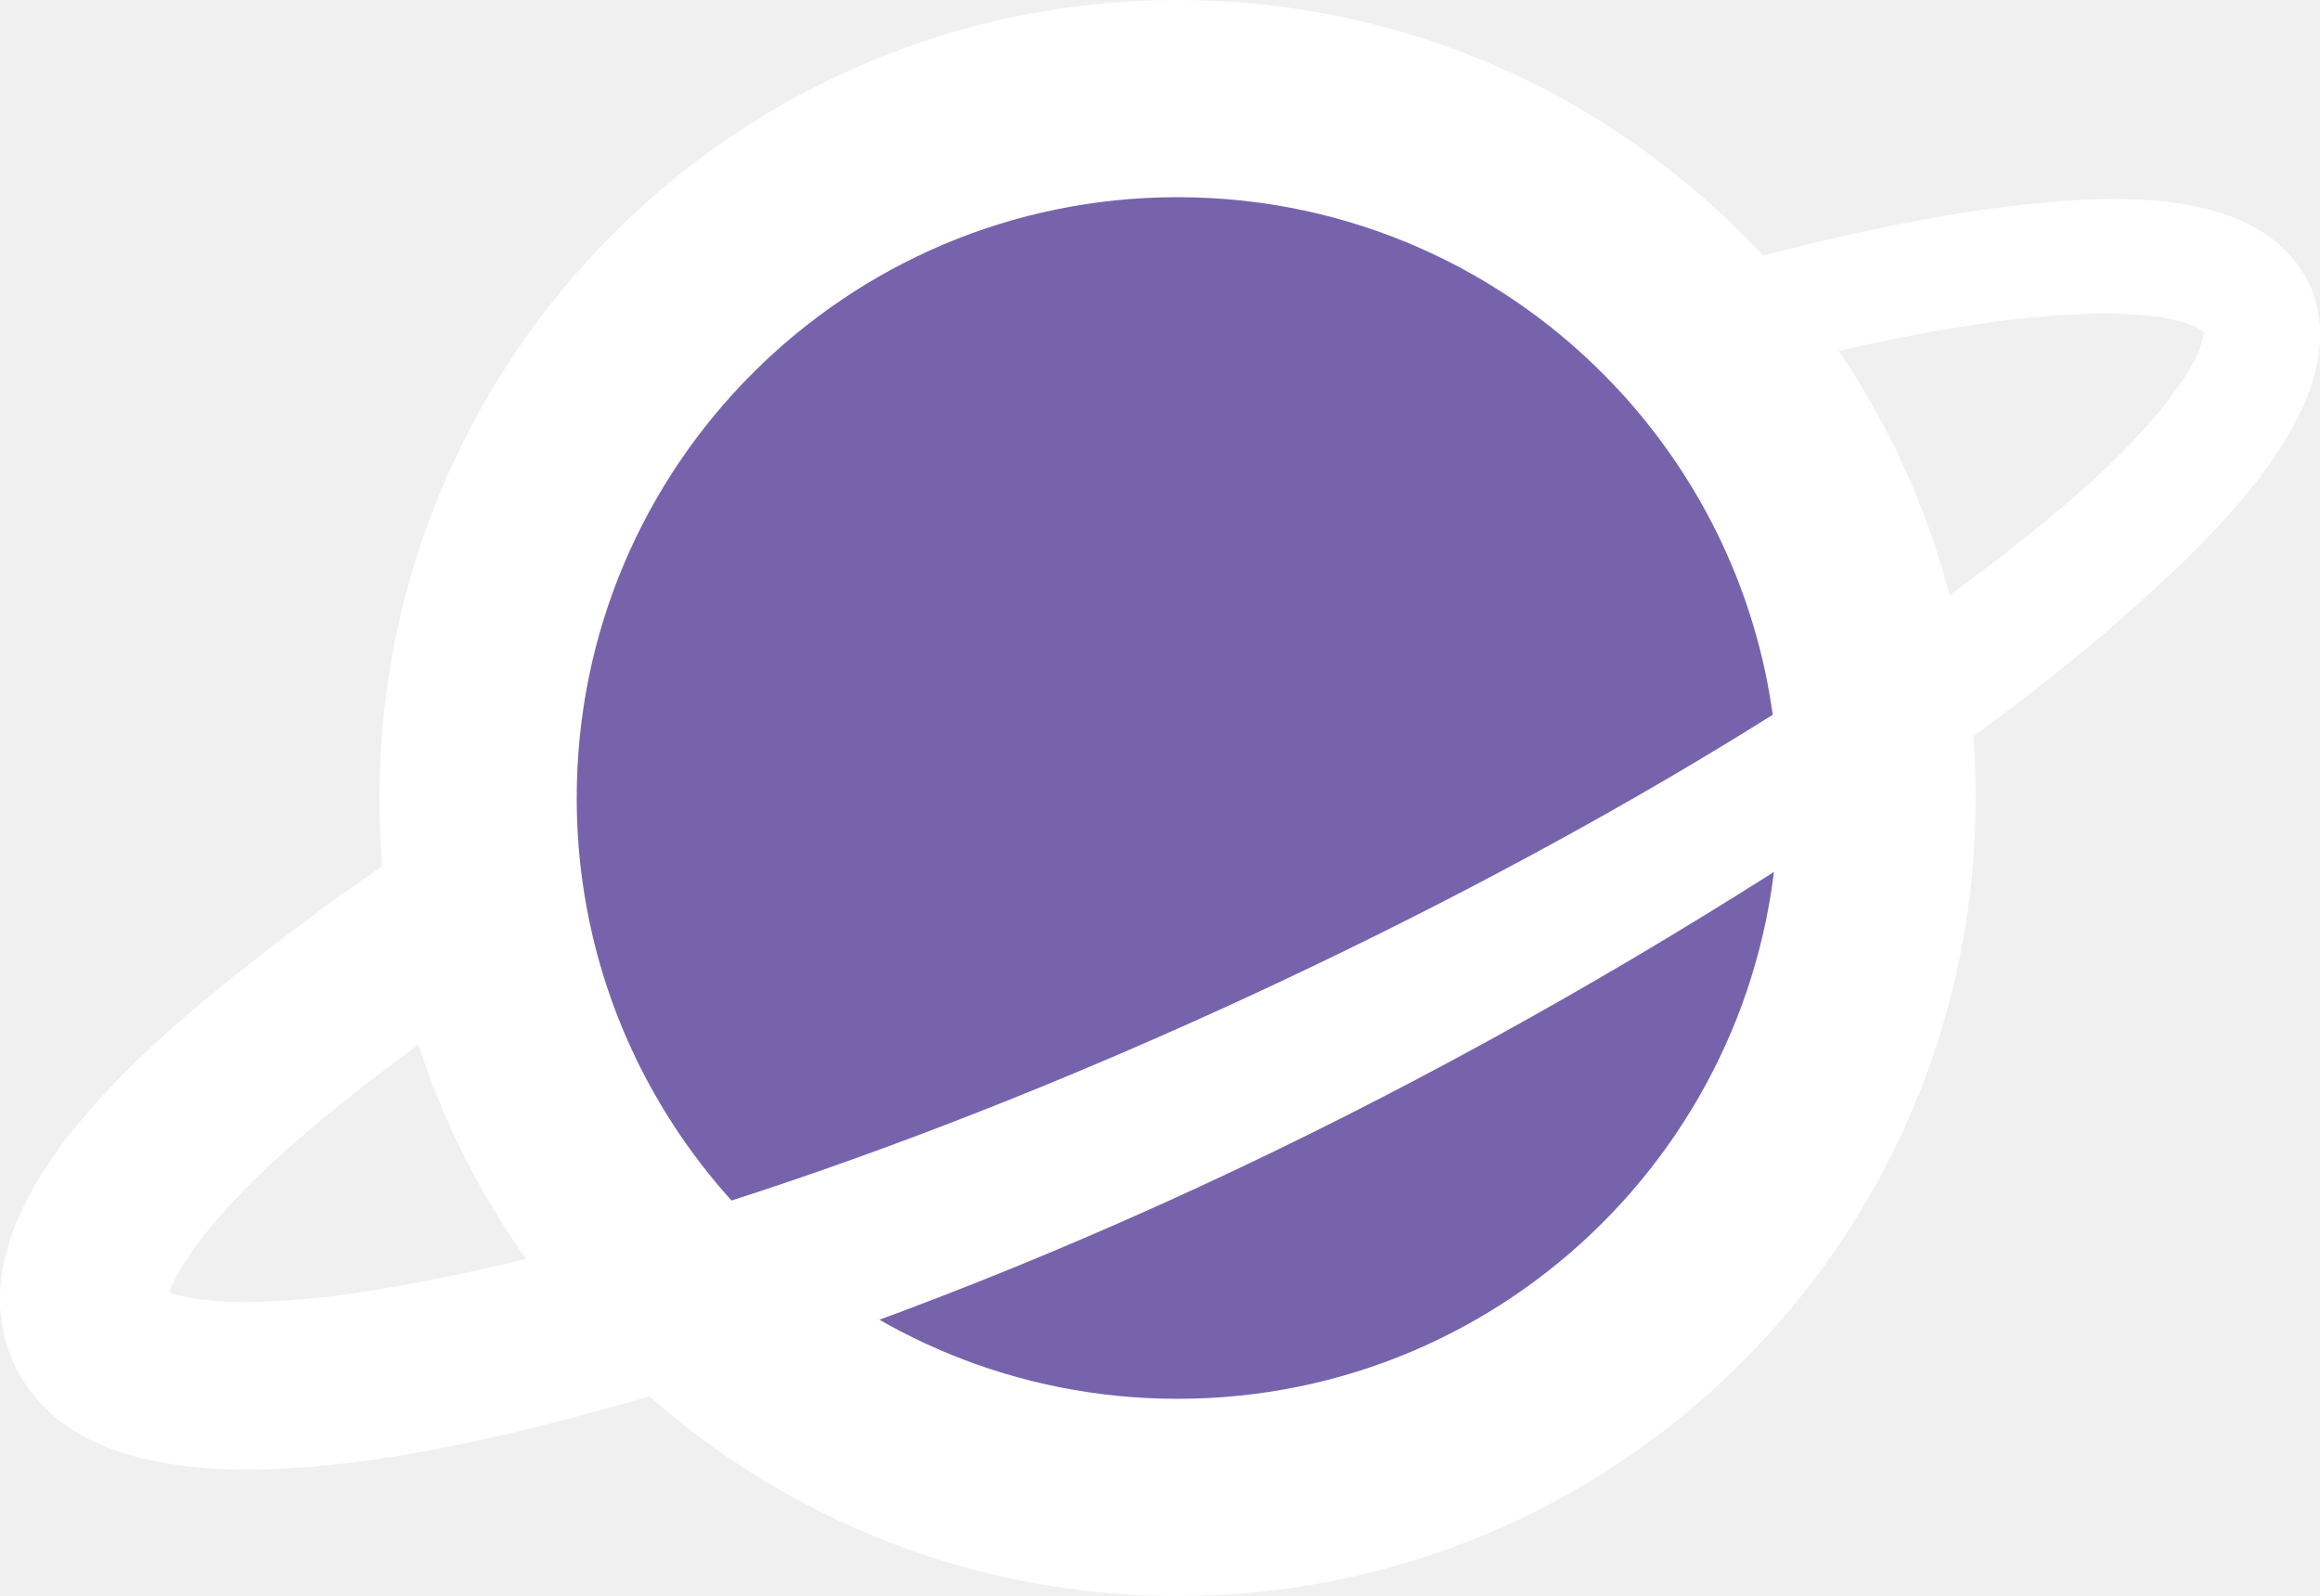
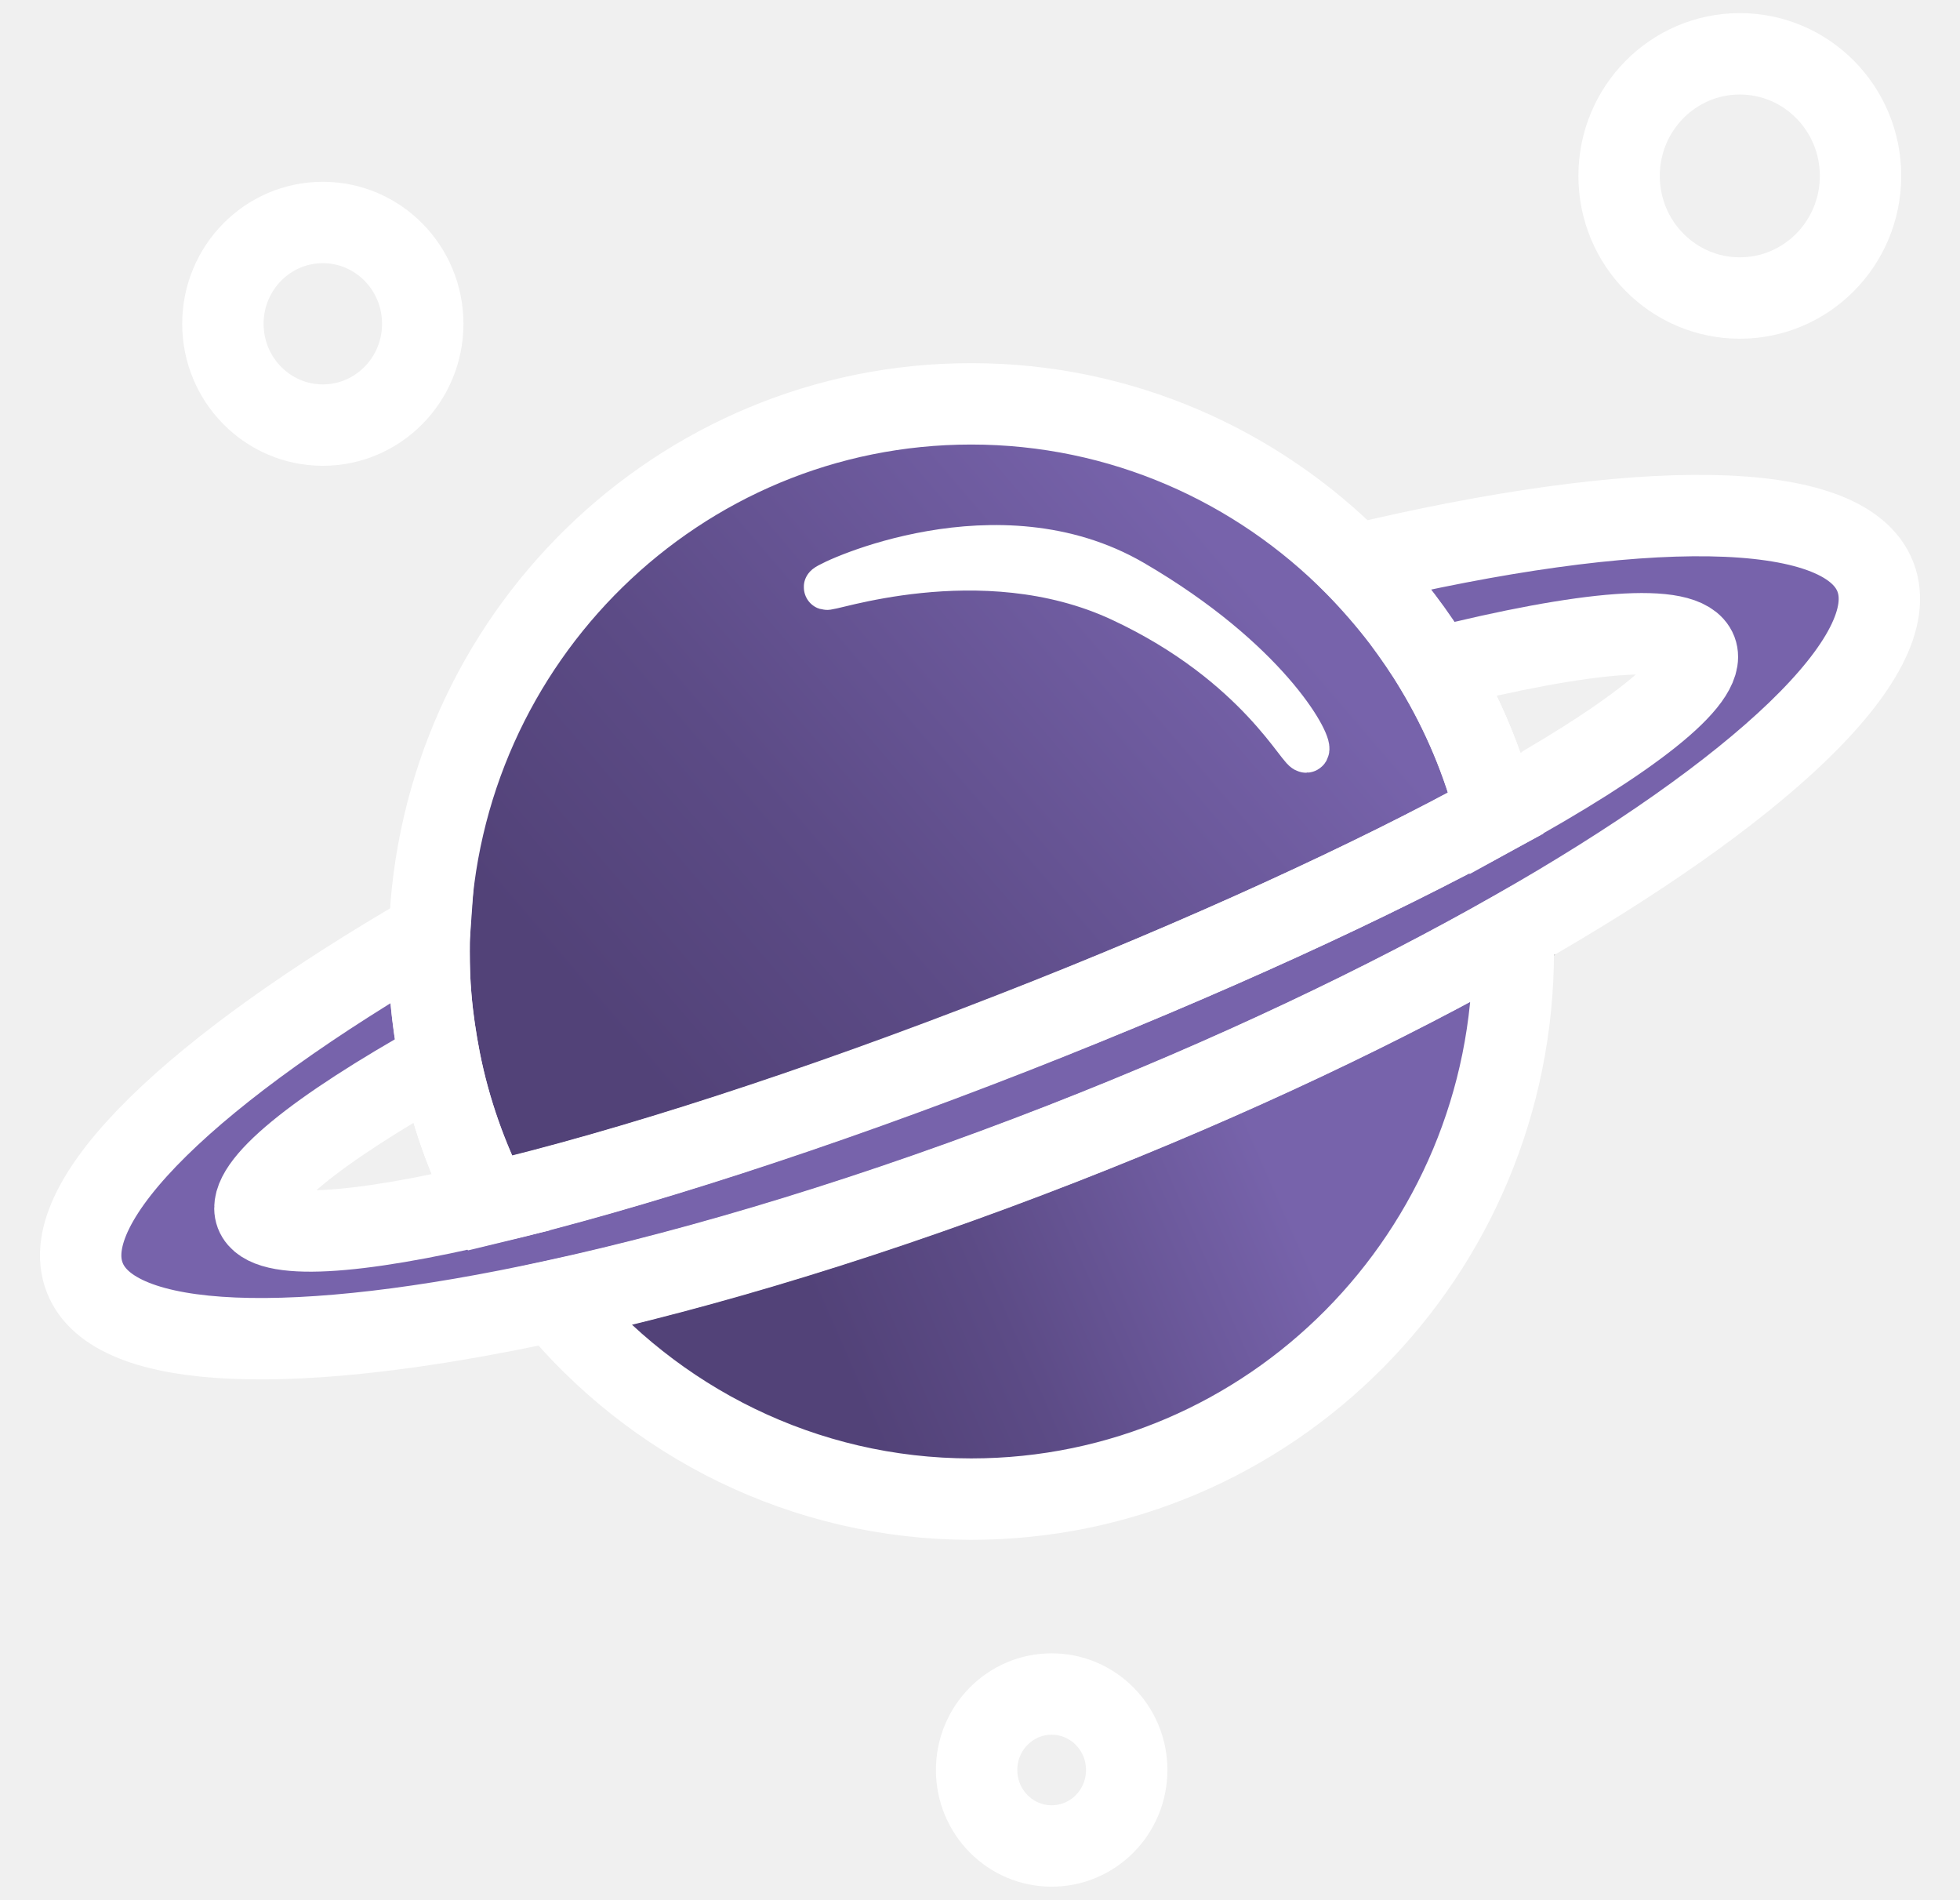
- <svg xmlns="http://www.w3.org/2000/svg" id="Layer_2" data-name="Layer 2" viewBox="0 0 423.52 291.38">
-   <defs>
-     <style>
-       .cls-1 {
-         fill: white;
-       }
- 
-       .cls-2 {
-         fill: #7763ac;
-         stroke-width: 36px;
-       }
- 
-       .cls-2, .cls-3 {
-         stroke: white;
-         stroke-miterlimit: 10;
-       }
- 
-       .cls-3 {
-         fill: blue;
-         stroke-width: 12px;
-       }
-     </style>
-   </defs>
-   <g id="Layer_1-2" data-name="Layer 1">
-     <g id="svg">
+ <svg xmlns="http://www.w3.org/2000/svg" xmlns:xlink="http://www.w3.org/1999/xlink" version="1.1" id="Layer_2_00000119803581676913409610000005099983114404681090_" x="0px" y="0px" viewBox="0 0 433.5 420" style="enable-background:new 0 0 433.5 420;" xml:space="preserve">
+   <style type="text/css">
+ 	.st0{display:none;}
+ 	.st1{display:inline;}
+ 	.st2{clip-path:url(#SVGID_00000136411352777836184330000013079486869432007856_);}
+ 	.st3{fill:url(#SVGID_00000018214454436960095330000016995955935145028246_);}
+ 	.st4{fill:url(#SVGID_00000178925178922431292230000015527171077679456161_);stroke:#F04A3D;stroke-miterlimit:10;}
+ 	.st5{fill:url(#SVGID_00000152985501326709056080000017021778814370529189_);}
+ 	.st6{clip-path:url(#SVGID_00000044180190553596993970000003367511018439906722_);}
+ 	.st7{fill:#4784C5;}
+ 	.st8{opacity:0.5;fill:url(#SVGID_00000095327720702175454180000006495485320930082954_);enable-background:new    ;}
+ 	.st9{fill:url(#SVGID_00000161622893130711023330000017653562591582901142_);}
+ 	.st10{fill:url(#SVGID_00000056391521658360167220000001731633502805117330_);}
+ 	.st11{fill:#5A99D2;}
+ 	.st12{fill:none;stroke:#FFFFFF;stroke-width:18;stroke-miterlimit:10;}
+ 	.st13{fill:#7763AB;stroke:#231F20;stroke-width:18;stroke-miterlimit:10;}
+ 	.st14{fill:none;stroke:#7763AB;stroke-width:31;stroke-miterlimit:10;}
+ 	
+ 		.st15{fill:url(#SVGID_00000165236741007908407540000016214631079088518586_);stroke:#FFFFFF;stroke-width:18;stroke-miterlimit:10;}
+ 	
+ 		.st16{fill:url(#SVGID_00000082342776717920736560000008606060831473453725_);stroke:#FFFFFF;stroke-width:18;stroke-miterlimit:10;}
+ 	.st17{fill:none;stroke:#FFFFFF;stroke-width:10;stroke-miterlimit:10;}
+ </style>
+   <g id="Layer_1-2" class="st0">
+     <g id="Red_Planet" class="st1">
      <g>
-         <path class="cls-1" d="m344.7,134.73c-.16-1.89-.35-3.77-.59-5.63-3.27-25.58-13.98-48.85-29.9-67.59-1.19-1.4-2.41-2.78-3.67-4.14-23.79-25.73-57.83-41.87-95.57-41.87-71.78,0-130.19,58.4-130.19,130.19,0,5.8.38,11.52,1.13,17.12.23,1.81.51,3.61.82,5.4,4.49,25.67,16.53,48.76,33.74,66.93,1.27,1.35,2.58,2.68,3.92,3.98,23.45,22.74,55.41,36.76,90.58,36.76,71.79,0,130.19-58.4,130.19-130.19,0-3.69-.15-7.35-.46-10.96Zm-129.73,136.15c-32.84,0-62.75-12.71-85.11-33.46-1.37-1.27-2.72-2.58-4.03-3.92-17.96-18.23-30.39-41.92-34.53-68.33-.29-1.8-.53-3.62-.73-5.44-.52-4.61-.79-9.29-.79-14.04,0-69.03,56.16-125.19,125.19-125.19,35.4,0,67.42,14.77,90.21,38.48,1.29,1.33,2.54,2.7,3.76,4.09,16.64,18.89,27.67,42.81,30.5,69.16.2,1.87.36,3.76.48,5.66.16,2.58.24,5.18.24,7.8,0,69.03-56.16,125.19-125.19,125.19Z" />
-         <g>
-           <path class="cls-1" d="m344.65,134.73c-2.75-34.03-19.66-66.48-45.83-88.37-89.07-74.01-221.98-5.11-213.18,110.26,3.8,51.23,40.93,97.51,89.97,112.65,87.7,28.03,176.74-42.73,169.04-134.54h0Zm.1,0c8.13,92.06-81.36,163.83-169.43,135.45-49.35-15.3-86.7-61.91-90.48-113.49-8.69-115.84,124.79-185.1,214.12-110.48,26.18,21.95,43.08,54.45,45.79,88.52h0Z" />
-           <path class="cls-1" d="m214.97,270.93c-49.63.59-97.12-31.4-115.82-77.27C64.88,111.27,125.85,20.21,214.97,20.1c49.74-.54,97.44,31.45,116.08,77.52,34.41,82.08-27.24,173.69-116.08,173.31h0Zm0-.1c88.66-.15,149.18-90.97,115.21-172.85-18.48-45.76-65.81-77.57-115.21-77.08-88.76,0-149.34,90.56-115.5,172.62,18.53,45.88,65.95,77.85,115.5,77.31h0Z" />
+         <defs>
+           <path id="SVGID_1_" d="M217.7,10c106,0,199,89,199,199.4s-93,200.6-199,200.6s-201-89.5-201-200S111.7,10,217.7,10z" />
+         </defs>
+         <linearGradient id="SVGID_00000034768964646449436880000008227022660807146917_" gradientUnits="userSpaceOnUse" x1="24.684" y1="249.102" x2="416.571" y2="169.684">
+           <stop offset="0" style="stop-color:#EFB862" />
+           <stop offset="1" style="stop-color:#EF3B3E" />
+         </linearGradient>
+         <use xlink:href="#SVGID_1_" style="overflow:visible;fill:url(#SVGID_00000034768964646449436880000008227022660807146917_);" />
+         <clipPath id="SVGID_00000151537418257243924720000006610537605794672808_">
+           <use xlink:href="#SVGID_1_" style="overflow:visible;" />
+         </clipPath>
+         <g style="clip-path:url(#SVGID_00000151537418257243924720000006610537605794672808_);">
+           <linearGradient id="SVGID_00000106111230706917643580000007454861373527660161_" gradientUnits="userSpaceOnUse" x1="-11.463" y1="172.238" x2="670.708" y2="318.491" gradientTransform="matrix(1 0 0 -1 0 422)">
+             <stop offset="0.18" style="stop-color:#F9BF65" />
+             <stop offset="0.24" style="stop-color:#F8B561" />
+             <stop offset="0.34" style="stop-color:#F69B58" />
+             <stop offset="0.46" style="stop-color:#F3714A" />
+             <stop offset="0.56" style="stop-color:#F04A3D" />
+           </linearGradient>
+           <path style="fill:url(#SVGID_00000106111230706917643580000007454861373527660161_);" d="M378.1,209.7      c-7.8-22.3-21.5-47.2-47.7-50.5c-19.2-2.4-32.6,9.7-45.8,20.9c-13.1,11.2-24.2,26.4-40.1,34.4c-29.3,14.7-61.9,5.8-93.1,13.8      c-24.3,6.2-44.2,22.6-65.9,34.5c-21.3,11.7-45.2,19.2-68.9,9.5c-0.9-0.4-1.6-1.2-1.7-2.1c-2.2-11.9-2.4-23.5-0.1-35.4      c0.6-3.2,1.4-6.3,3.8-8.5c3.8-3.6,8.6-3.1,13.7-3c23.6,0.2,44.2-5.6,63.6-18.2c14.1-9.1,25.5-21.4,41.3-27.4      c14.2-5.4,27.7-3.8,42.7-6.8c15-3.1,28.1-10.1,33.9-24.5c3.6-9.2,1.7-20,2.6-29.5s3.1-19.9,12.9-23.8c6.8-2.7,11.3,0.7,18.6,1.4      c30,2.9,49.6-25,48.2-51.1c-0.3-5.1-1.9-11.4-7.4-13.4c-6.4-2.3-11.2,3.1-14.3,8.3s-3.8,12.3-8.1,17.2      c-11,12.5-26.6,9.2-42,13.4c-13.7,3.7-23.7,13.2-34,22.5c-13.4,12.1-26.9,25.3-40.6,37.3c-5.5,4.9-11,10.4-17.8,13.3      c-16,6.9-32.7,5.2-49.5,7.1c-2.2,0.3-3.9-1.7-3.2-3.6c7.9-23.7,20.4-46.7,40.6-62.9c10.6-8.5,21.9-14.2,30.3-24.8      c5-6.3,7.4-14.2,13.8-19.7c9.4-8,19.9-8.2,32.3-10.7c12.4-2.5,13.2-15.3,28.6-17.7C303.4-3,182.4-3.3,140.1,9      c-27.2,7.9-49,19.6-73.2,43.5C21.1,98,4.7,125.8-11.3,182.1c-5.8,20.2-5.1,27.5-4.1,44.4c0.9,14.8,5,23.9,7.5,37.2      c4.3,22.2,19.6,40.7,29.2,60.6c3.4,7.1,7.1,14.3,15.6,14.2c4.8,0,6.9-4,10.6-6.3c16.3-10,33.4-5.5,51.8-5.8      c27.6-0.5,51.2-14,76-23.9c38.9-15.5,80.2-22.7,122-27c2-0.2,3.7,1.5,3.2,3.4c-3.1,13.5-13.8,22.6-27.3,27.1      c-14.7,4.9-28.5,3.8-42,10c-19.3,8.8-32.4,26-51.3,35.3c-9.3,4.5-18.9,5.5-28.9,7.8c-22.9,5.2-44.3,13.4-64.5,24.8      c-1.9,1.1-2,3.6-0.2,4.7c0,0,0,0,0,0c7.6,4.9,15.3,9.2,23.8,12.7c9.3,3.8,18.5,7.9,28.1,11.1c9.6,3.2,19.7,5,29.7,7.1      c0.3,0.1,0.5,0.1,0.8,0.2C222.2,389.7,275.5,360,329,330c3.5-1.9,7-4,8.8-8.1c1.9-4,0.6-8.7,1.5-13.3      c4.2-20.2,24.9-25.5,36.6-41.7C387.8,250.7,384.2,227.4,378.1,209.7L378.1,209.7z M126.9,34.9c4.2-2.1,9.3-1.5,13.8-0.8      c3,0.4,4.3,3.7,3.8,6.1c0.2,0.8,0.2,1.6,0,2.3c-0.9,4-3.4,8-7.8,9.2c-5.8,1.6-12.8-2.5-14.1-8.1      C121.7,40.1,123.4,36.6,126.9,34.9z M338.5,255.8c-6.6,0-12.6-4.1-14.9-9.8c-2-5-0.6-9.7,2.7-13.4c3.6-7.8,16.9-7.8,23.5-2      C360.2,239.7,352.3,255.8,338.5,255.8L338.5,255.8z" />
+           <linearGradient id="SVGID_00000126296260976585451590000015215486419250387603_" gradientUnits="userSpaceOnUse" x1="311.096" y1="317.777" x2="395.684" y2="335.919" gradientTransform="matrix(1 0 0 -1 0 422)">
+             <stop offset="0.18" style="stop-color:#F9BF65" />
+             <stop offset="0.24" style="stop-color:#F8B561" />
+             <stop offset="0.34" style="stop-color:#F69B58" />
+             <stop offset="0.46" style="stop-color:#F3714A" />
+             <stop offset="0.56" style="stop-color:#F04A3D" />
+           </linearGradient>
+           <ellipse style="fill:url(#SVGID_00000126296260976585451590000015215486419250387603_);stroke:#F04A3D;stroke-miterlimit:10;" cx="334.7" cy="99.2" rx="24.2" ry="23.2" />
        </g>
-       </g>
-       <path class="cls-2" d="m342.32,136.32c-.14-1.9-.32-3.79-.54-5.66-3.04-25.99-13.89-49.58-30.14-68.39-1.21-1.4-2.44-2.78-3.72-4.12-23.27-24.72-56.31-40.15-92.95-40.15-70.52,0-127.69,57.17-127.69,127.69,0,5.28.32,10.48.94,15.58.22,1.82.48,3.62.78,5.42,4.31,26.06,16.52,49.46,34.08,67.66,1.3,1.35,2.62,2.66,3.98,3.95,22.9,21.74,53.85,35.08,87.91,35.08,70.53,0,127.69-57.17,127.69-127.69,0-3.15-.11-6.28-.34-9.37Z" />
-       <g>
-         <path class="cls-1" d="m420.83,51.92c-7.82-16.58-34.84-19.37-82.61-8.53-9.31,2.11-19.24,4.72-29.48,7.74-.91.26-1.81.53-2.67.79-.74.22-1.48.45-2.23.67l-10.74,3.27,7.41,7.64c1.13,1.16,2.29,2.42,3.54,3.85l2.78,3.17,4.03-1.25c.84-.26,1.69-.51,2.53-.75l.19-.06c.8-.25,1.6-.48,2.44-.72,9.07-2.64,17.88-4.93,26.17-6.81,17.01-3.86,31.94-5.9,43.18-5.9,6.17,0,11.1.59,14.65,1.75,2.36.77,4.05,1.82,4.52,2.8,1.41,3-3.03,18.12-40.7,47.26-7.14,5.52-15.01,11.2-23.38,16.87-.76.51-1.53,1.02-2.34,1.57-.76.52-1.53,1.03-2.28,1.53-29.61,19.63-65.61,39.6-104.1,57.75-37.63,17.74-74.92,32.52-107.87,42.74-.67.21-1.35.42-2.02.63l-.7.21c-.85.26-1.7.52-2.55.77-64.66,19.38-90.72,14.75-93.2,9.47-2.44-5.19,10.22-27.85,64.94-64.77l3.24-2.16c.42-.28.85-.56,1.28-.84l3.53-2.31-.67-4.17c-.26-1.61-.49-3.33-.69-5.12l-1.15-10.45-8.84,5.7c-.51.33-1.01.66-1.51.99l-3.23,2.15c-9.78,6.53-18.94,13.09-27.21,19.49C16.33,206.85,1.29,229.47,9.11,246.06c4.68,9.92,16.6,14.95,35.44,14.95,12.56,0,28.43-2.16,47.18-6.41,10.9-2.47,22.53-5.59,34.55-9.26.91-.28,1.82-.55,2.78-.85.92-.29,1.85-.58,2.76-.87,33.33-10.51,70.54-25.3,107.61-42.78,38.23-18.02,74.21-37.91,104.01-57.48.68-.44,1.35-.88,2.02-1.32l.5-.33c.78-.53,1.55-1.04,2.37-1.58,9.62-6.46,18.54-12.86,26.54-19.04,38.75-29.98,53.78-52.6,45.96-69.18Z" />
-         <path class="cls-1" d="m420.2,52.21c-15.3-31.69-100.44-3.56-126.8,4.59,0,0,.42-1.63.42-1.63,0,0,7.06,7.15,7.06,7.15,2.33,2.41,4.63,4.91,6.86,7.42,0,0-1.25-.35-1.25-.35,19.08-6.11,38.47-11.49,58.31-14.62,10.57-1.48,33.04-4.6,41.15,2.6,3.03,3.41.08,8.9-1.56,12.21C360.39,140.39,124.57,251,40.31,248.22c-29.08-1-23.02-16.85-8.25-33.76,18.4-20.43,40.42-36.13,62.99-51.25,0,0-2.68,6.06-2.68,6.06-1.24-5.76-1.88-14.12-2.68-20.02,0,0,9.56,4.55,9.56,4.55-10.67,6.95-21.9,14.5-32.04,22.15-15.37,11.78-60.68,45.97-51.67,66.87,15.35,30.38,131.69-10.9,158.15-20.86,60.95-22.95,120.79-50.28,175.8-85.37,10.96-7.1,21.7-14.57,31.94-22.69,15.54-12.59,48.65-39.45,38.76-61.67h0Zm1.27-.6c10.62,23.06-22.51,51.08-38.06,64.69-15.16,12.68-31.17,24.3-47.65,35.21-66.17,43.33-137.84,79.1-213.55,102.42-29.08,8.2-103.5,30.35-119.77-5.17-13.92-31.68,35.25-66.99,57.03-83.34,8-5.8,16.42-11.46,24.73-16.8,4.23-2.66,12.61-8.02,16.83-10.68,0,0,1.03,9.96,1.03,9.96.31,3.19,1.18,11.52,1.6,14.57.35,2.6.94,6.18,1.32,8.85-6.64,4.22-13.32,8.57-19.72,13.04-16.38,11.59-47.2,33.93-54.57,51.84-.12.43-.14.8-.15.68,0-.29-.13-.59-.26-.85-.04-.09-.09-.19-.15-.27-.06-.08-.15-.17-.15-.19-.03-.07-.14-.15-.15-.16.01,0,.01,0,.01.01,0,0,.16.1.16.1.04.04.12.08.23.13.47.27,1.38.57,1.91.73,8.8,2.15,18.49,1.31,27.72.39,92.75-11.98,250.51-85.91,320.88-147.88,4.87-4.4,9.51-9.03,13.64-14.01,3.36-4.22,7.27-9.27,7.96-14.2.05.08.03.04,0,0-.17-.21-.73-.6-1.31-.89-.6-.3-1.27-.57-1.97-.8-4.52-1.41-9.32-1.68-14.11-1.75-6.51-.04-13.09.52-19.63,1.35-19.71,2.58-39.08,7.42-58.14,13.1,0,0-.75.23-.75.23-2.34-2.73-4.67-5.43-7.12-8.06-.77-.84-7.49-7.84-8.05-8.46,0,0,1.54-.45,1.54-.45,21.58-6.52,43.37-12.57,65.67-16.15,18.71-2.66,52.96-7.45,62.98,12.85h0Z" />
      </g>
    </g>
  </g>
+   <g id="Layer_1-2_00000121248139200285170980000012158837296266896303_" class="st0">
+     <g id="Blue_Planet" class="st1">
+       <linearGradient id="SVGID_00000043421714166343729190000018314059295033831298_" gradientUnits="userSpaceOnUse" x1="16.77" y1="212" x2="416.77" y2="212" gradientTransform="matrix(1 0 0 -1 0 422)">
+         <stop offset="0" style="stop-color:#5496D1" />
+         <stop offset="0.18" style="stop-color:#5292CE" />
+         <stop offset="0.34" style="stop-color:#4D87C7" />
+         <stop offset="0.49" style="stop-color:#4675BA" />
+         <stop offset="0.64" style="stop-color:#3B5BA9" />
+         <stop offset="0.72" style="stop-color:#344A9D" />
+         <stop offset="0.8" style="stop-color:#3752A2" />
+       </linearGradient>
+       <circle style="fill:url(#SVGID_00000043421714166343729190000018314059295033831298_);" cx="216.8" cy="210" r="200" />
+       <g>
+         <defs>
+           <circle id="SVGID_00000088847520938923110660000015112170559975645837_" cx="216.8" cy="210" r="200" />
+         </defs>
+         <clipPath id="SVGID_00000010989412664522331380000012974611758115739037_">
+           <use xlink:href="#SVGID_00000088847520938923110660000015112170559975645837_" style="overflow:visible;" />
+         </clipPath>
+         <g style="clip-path:url(#SVGID_00000010989412664522331380000012974611758115739037_);">
+           <path class="st7" d="M-10.7,145.9c20,4.4,40.1,8.7,60.2,13.1c10.3,2.2,20.7,4.5,31.2,5.1c9.5,0.6,19-0.2,28.4,0.4      c24,1.6,46.9,12,70.9,12.9c10.8,0.4,21.7-1.2,32.4-2.8c14.6-2.2,29.8-4.5,42.3-12.9c26.8-18.1,32.2-59.5,20-90.6      c-3.9-9.9-9.4-19.4-17.2-26.2c-14.4-12.7-34.2-15.1-50.9-24.2c-7.1-3.9-13.7-9-21.2-12.1c-9.4-3.9-19.6-4.4-29.7-4.8      c-12.8-0.6-26.9,4.3-38.4-1.7C63.5-26.4,99.9,1.3,92.2,5.5c-5.4,2.9-9.7,7.9-13.8,12.7C61.1,38.6,43.7,59.1,27.3,80.5      c-8.5,11-16.7,22.3-24.4,33.9c-3.4,5-8.4,10.8-10.6,16.5C-9.5,135.2-8.2,142.5-10.7,145.9L-10.7,145.9z" />
+           <linearGradient id="SVGID_00000091012556268188984930000005938314634113072043_" gradientUnits="userSpaceOnUse" x1="2.533" y1="225.616" x2="455.365" y2="225.616" gradientTransform="matrix(1 0 0 -1 0 422)">
+             <stop offset="0" style="stop-color:#63A5DA" />
+             <stop offset="0.13" style="stop-color:#5F9ED5;stop-opacity:0.98" />
+             <stop offset="0.34" style="stop-color:#558BC8;stop-opacity:0.91" />
+             <stop offset="0.6" style="stop-color:#446CB4;stop-opacity:0.8" />
+             <stop offset="0.81" style="stop-color:#3550A1;stop-opacity:0.7" />
+           </linearGradient>
+           <path style="opacity:0.5;fill:url(#SVGID_00000091012556268188984930000005938314634113072043_);enable-background:new    ;" d="      M451.4,185c-2.2-9.1-5.8-18.4-13.1-24.3c-12-9.7-29.5-7.4-44.7-4.3c-46.1,9.5-92.2,22.2-139.3,20.4c-7.8-0.3-17.8-2.9-18.6-10.6      c-0.8-7.8,8.7-12.3,16.4-14.4c12.7-3.4,25.5-6.9,38.6-8.9c23.1-3.5,46.6-2.5,69.8-4.3c23.3-1.8,47.2-6.9,65.7-20.9      c-4.6-11.2-11.3-21.5-19.7-30.4c-3.3-3.5-6.9-6.8-11.5-8.3c-4.7-1.6-9.8-1-14.8-0.4c-23.1,2.7-46.2,5.4-69.3,8      c-13,1.5-26.4,3.1-37.7,9.6c-16.7,9.5-28.2,28.9-47.4,31.1c-6.9,0.8-13.9-0.9-20.5-3c-12.7-4.1-25-9.6-36.3-16.6      c-3.3-2-6.7-4.2-10.5-4.9c-13.3-2.4-24.8,13.8-38.1,11.2c-6.2-1.2-10.9-6.3-14-11.7c-6.8-11.4-8.6-25.5-5.6-38.3      c2-8.6,17.9-29.7-0.7-31.6c-5.4-0.6-10.6,2.1-15.2,5C71.3,45.9,59.4,57,50,69.9c-18.9,25.8-27.2,57.6-35,88.5      C7.5,187.6,0,217.6,3.3,247.5C4.9,261.7,8.9,275.6,14,289c9.7,25.4,25.5,51,51.1,61.2c8,3.2,16.5,4.7,25,5.9      c47.9,6.8,96.6,4.2,144.9,1.7c48-2.6,96.1-5.1,144.1-7.7c13.2-0.7,27.1-1.6,38.4-8.3c19.5-11.4,25.9-35.7,30.1-57.6      C454,251.5,459.3,217.4,451.4,185L451.4,185z M294.6,261.2c-28.7,2-57.2,6.5-86,6.6c-12,0-20.9-9.8-21.4-21.4      c-0.5-11.6,10.2-21.4,21.4-21.4c28.8-0.1,57.3-4.6,86-6.6c12-0.8,20.9,10.5,21.4,21.4C316.6,251.9,305.8,260.5,294.6,261.2z       M395.3,242.1c-2.5,4.2-7.8,9-12.8,9.8c-7.9,1.4-15.6,3.4-23.7,3.6c-12,0.2-20.9-10-21.4-21.4c-0.5-11.7,10.2-21.2,21.4-21.4      c0.9,0,1.7-0.1,2.6-0.1c3.2-0.6,6.5-1.4,9.7-2c6-1.1,11.2-0.7,16.5,2.2c5,2.6,8.2,7.6,9.8,12.8      C399.2,230.8,398,237.5,395.3,242.1z" />
+           <linearGradient id="SVGID_00000088817974029152053040000013814889771645596059_" gradientUnits="userSpaceOnUse" x1="-25.713" y1="201.602" x2="446.013" y2="201.602" gradientTransform="matrix(1 0 0 -1 0 422)">
+             <stop offset="0" style="stop-color:#5FA0D6" />
+             <stop offset="0.2" style="stop-color:#5C9BD2" />
+             <stop offset="0.43" style="stop-color:#538CC9" />
+             <stop offset="0.68" style="stop-color:#4575BA" />
+             <stop offset="0.87" style="stop-color:#375EAB" />
+           </linearGradient>
+           <path style="fill:url(#SVGID_00000088817974029152053040000013814889771645596059_);" d="M445.6,221.6c-1.9-22.7-7-44.9-12.1-67      c-16.5,12.7-34.1,24.2-53.3,31.7c-25.6,10-53.3,12.3-80.5,14.5l-63.2,5.2c-16.4,1.3-32.8,2.7-49.2,2c-9-0.4-18.1-1.4-27-0.1      c-15.9,2.3-32.7,11.5-47,3.8c-6.1-3.3-10.9-9.4-17.6-10.8c-7.2-1.5-14.1,3-21.4,4.2c-10.3,1.7-20.5-3.3-28.9-9.8      c-15.2-11.7-37.9-39.4-59.3-26.9c-19.4,11.4-13.8,46.4,6.1,52.1c36.7,10.5,74.1,18.5,111.7,24.1c14.8,2.2,31.7,5.3,39.7,18.7      c2.5,4.3,4,9.3,7.3,12.9c3.1,3.3,7.4,4.8,11.6,6c19.7,5.4,40.3,4.7,60.6,3.4c41.1-2.6,82.1-7.5,123.1-12.4      c19.1-2.3,38.3-4.6,57.4-6.8c14.6-1.7,31.3-4.9,38.5-18.5C446.5,239.9,446.4,230.4,445.6,221.6L445.6,221.6z M294.6,261.2      c-28.7,2-57.2,6.5-86,6.6c-12,0-20.9-9.8-21.4-21.4c-0.5-11.6,10.2-21.4,21.4-21.4c28.8-0.1,57.3-4.6,86-6.6      c12-0.8,20.9,10.5,21.4,21.4C316.6,251.9,305.8,260.5,294.6,261.2z M395.3,242.1c-2.5,4.2-7.8,9-12.8,9.8      c-7.9,1.4-15.6,3.4-23.7,3.6c-12,0.2-20.9-10-21.4-21.4c-0.5-11.7,10.2-21.2,21.4-21.4c0.9,0,1.7-0.1,2.6-0.1      c3.2-0.6,6.5-1.4,9.7-2c6-1.1,11.2-0.7,16.5,2.2c5,2.6,8.2,7.6,9.8,12.8C399.2,230.8,398,237.5,395.3,242.1z" />
+           <linearGradient id="SVGID_00000070093250634142474850000009007467859181925805_" gradientUnits="userSpaceOnUse" x1="7.839" y1="123.295" x2="348.585" y2="123.295" gradientTransform="matrix(1 0 0 -1 0 422)">
+             <stop offset="0" style="stop-color:#6BACDE" />
+             <stop offset="0.19" style="stop-color:#68A7DB" />
+             <stop offset="0.39" style="stop-color:#5F9AD2" />
+             <stop offset="0.6" style="stop-color:#5185C4" />
+             <stop offset="0.81" style="stop-color:#3D67B1" />
+             <stop offset="0.87" style="stop-color:#375EAB" />
+           </linearGradient>
+           <path style="fill:url(#SVGID_00000070093250634142474850000009007467859181925805_);" d="M48.2,289.3      c6.4,8.2,16.2,14.6,26.6,13.9c5.6-0.4,10.8-2.8,16.4-3.1c10.4-0.6,19.6,6,29,10.6c16.6,8.1,36.1,10.3,54.1,5.9      c9.8-2.4,20.1-6.5,29.4-2.9c4,1.6,7.4,4.4,11.1,6.5c10,5.6,22.1,5.6,33.6,5.4c8-0.2,16.3-0.3,23.7-3.3      c9.8-3.9,17.1-12.2,25.1-19.1c6.1-5.2,13-9.9,20.8-11.9c7.8-2,16.7-1,22.9,4.1c9.7,7.9,9.9,24.2,1.6,33.5      c-7.8,8.7-20.3,11.2-32,12.7c-56,7.3-112.8,3.5-169.1-0.2c-8.6-0.6-17.3-1.2-25.6-3.6c-6.7-2-13-5.1-19.9-6.5      c-8.7-1.8-17.6-0.8-26.5-1.2c-12-0.5-23.7-3.6-35.3-6.7c-2.8-0.8-5.7-1.5-8.1-3.3c-3-2.2-4.8-5.6-6.4-9      C14,298.7-0.7,264.4,14.5,254C32.9,241.5,40.5,279.5,48.2,289.3L48.2,289.3z" />
+           <path class="st11" d="M195.3,370.4c9,0.4,19.1,1.5,24.8,8.4c7.2,8.8,3.2,23-5.7,30.2c-8.8,7.2-20.7,9.2-32,10.4      c-22.6,2.6-45.5,3.5-68.2,2.7c-3.6-0.1-7.2-0.3-10.6-1.4c-4.5-1.5-8.2-4.6-11.7-7.8c-10.4-9.5-29.4-26.2-33-40.3      c-3.4-13.3,12.4-15.2,22.5-14c18.1,2,35.7,7.5,54.1,9C155.5,369.2,175.4,369.4,195.3,370.4L195.3,370.4z" />
+         </g>
+       </g>
+     </g>
+   </g>
+   <g>
+     <ellipse class="st12" cx="232.6" cy="391.4" rx="16.6" ry="16.8" />
+     <ellipse class="st12" cx="71.4" cy="71.6" rx="22.1" ry="22.4" />
+     <ellipse class="st12" cx="384.8" cy="38.9" rx="26.7" ry="27" />
+     <path class="st13" d="M334.7,206c-28.2,16-62.2,32.2-99.6,46.8c-40.5,15.8-79.3,27.6-112.5,34.8c-3.7-4.5-7.1-9.3-10.2-14.4   c-1.4-2.3-2.8-4.8-4-7.2c30.5-7.2,71.6-20.4,116.1-37.8c42.1-16.4,79.5-33.6,106.5-48.5c0.8,3.1,1.5,6.2,2,9.3   C333.9,194.6,334.5,200.3,334.7,206z" />
+     <path class="st14" d="M332.2,189.1c-28.7,15.5-65,32.1-105,47.5c-42.6,16.4-82.7,28.9-115.5,36.6c-45.3,10.6-76.5,12-80.4,1.6   c-4-10.6,21.2-31.2,63.5-54.3c0.4,4.7,10.7,2.3,11.6,6.8c2.2,11.1,11.2,24.4,16.3,34.2c30.5-7.2,56.7-16,101.1-33.3   c42.1-16.4,70.8-28.6,97.9-43.5c-3-11.6-5.1-19-10-35.3c-1.3-4.2,0.6-9.1-2-12.5c49.9-12.5,84.8-14.8,89-3.7   C402.6,144.2,376.2,165.4,332.2,189.1z" />
+     <path class="st12" d="M108.3,266c-29.8,7.1-49.4,8.4-51.7,2.4c-2.3-6.1,13.4-18.6,40.7-33.9C99.6,245.7,103.3,256.2,108.3,266z" />
+     <path class="st12" d="M330.9,179.8c-2.9-11.4-7.5-22.2-13.4-32c33.2-8.3,55.2-10.3,57.7-3.8C377.6,150.3,360.4,163.6,330.9,179.8z" />
+     <linearGradient id="SVGID_00000144337171463723292840000012916712886833028268_" gradientUnits="userSpaceOnUse" x1="140.079" y1="327.624" x2="347.966" y2="236.335">
+       <stop offset="0.232" style="stop-color:#524278" />
+       <stop offset="0.393" style="stop-color:#5C4B86" />
+       <stop offset="0.691" style="stop-color:#7763AB" />
+     </linearGradient>
+     <path style="fill:url(#SVGID_00000144337171463723292840000012916712886833028268_);stroke:#FFFFFF;stroke-width:18;stroke-miterlimit:10;" d="   M334.7,210.4c0,66.9-53.7,121.1-119.9,121.1c-37.1,0-70.3-17.1-92.3-43.8c33.3-7.2,72.1-19,112.5-34.8   c37.4-14.6,71.4-30.8,99.6-46.8C334.7,207.5,334.7,208.9,334.7,210.4z" />
+     <linearGradient id="SVGID_00000047055701546905858910000004314706336252198036_" gradientUnits="userSpaceOnUse" x1="126.371" y1="241.33" x2="306.109" y2="87.074">
+       <stop offset="6.291685e-02" style="stop-color:#524278" />
+       <stop offset="0.318" style="stop-color:#5C4B86" />
+       <stop offset="0.79" style="stop-color:#7763AB" />
+     </linearGradient>
+     <path style="fill:url(#SVGID_00000047055701546905858910000004314706336252198036_);stroke:#FFFFFF;stroke-width:18;stroke-miterlimit:10;" d="   M330.9,179.8c-27.1,14.8-64.5,32-106.5,48.5c-44.4,17.4-85.6,30.5-116.1,37.8c-5-9.8-8.8-20.4-11-31.5c-0.9-4.6-1.6-9.2-2-14   c-0.3-3.4-0.4-6.8-0.4-10.2c0-1.4,0-2.7,0.1-4.1c2.1-65,55-117,119.8-117c33.2,0,63.3,13.7,85,35.7c3.7,3.8,7.2,7.8,10.4,12   c2.6,3.5,5.1,7.1,7.3,10.8C323.4,157.6,328,168.4,330.9,179.8z" />
+     <path class="st12" d="M334.7,206c-28.2,16-62.2,32.2-99.6,46.8c-40.5,15.8-79.3,27.6-112.5,34.8C65.8,300,25,299.1,18.7,282.4   c-6.5-17,24.4-46.2,76.3-76.2c-0.1,1.4-0.1,2.7-0.1,4.1c0,3.4,0.1,6.9,0.4,10.2c0.4,4.7,1.1,9.4,2,14c2.2,11.1,6,21.7,11,31.5   c30.5-7.2,71.6-20.4,116.1-37.8c42.1-16.4,79.5-33.6,106.5-48.5c-2.9-11.4-7.5-22.2-13.4-32c-2.2-3.7-4.7-7.4-7.3-10.8   c-3.2-4.2-6.7-8.3-10.4-12c62.4-14.9,108.2-15,115,2.7C421.5,145,388.9,175.2,334.7,206z" />
+     <path class="st17" d="M289,165.8c-0.9,1.5-10.3-19-41-33.3c-31.1-14.5-66.4-1.5-65.2-2.7c1.2-1.2,38-18.3,67.7-1   S289.8,164.3,289,165.8z" />
+   </g>
</svg>
